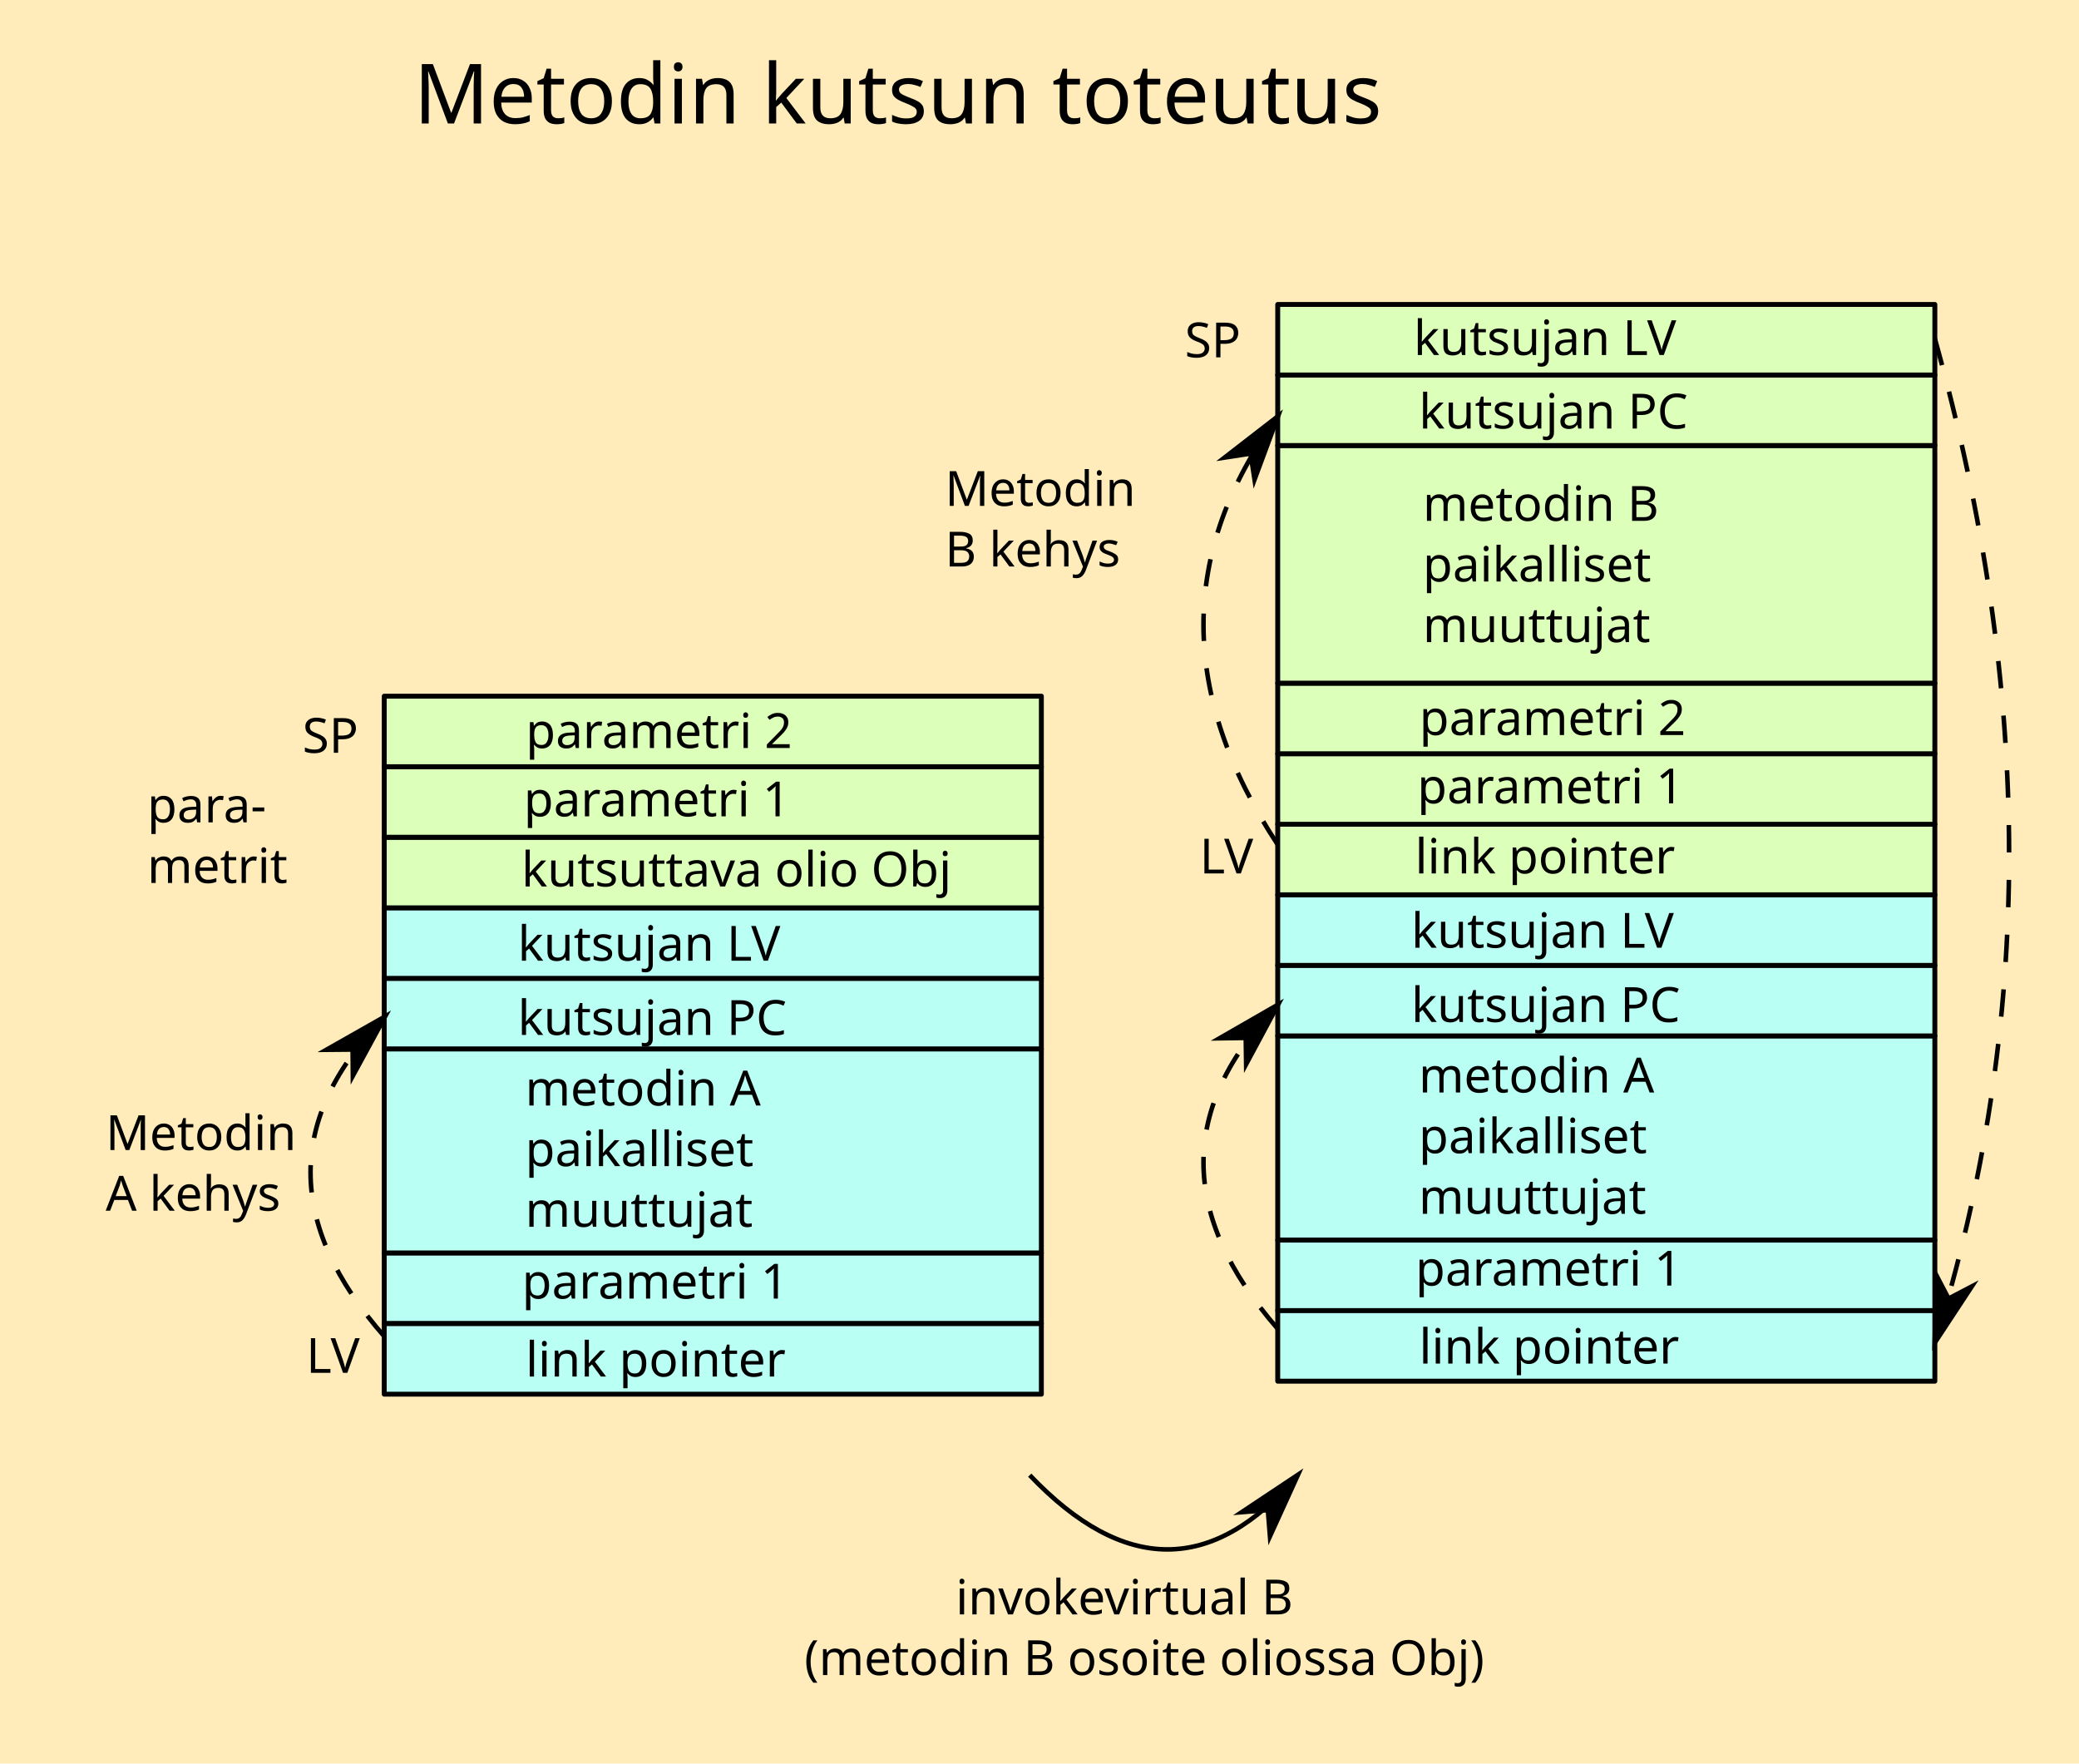
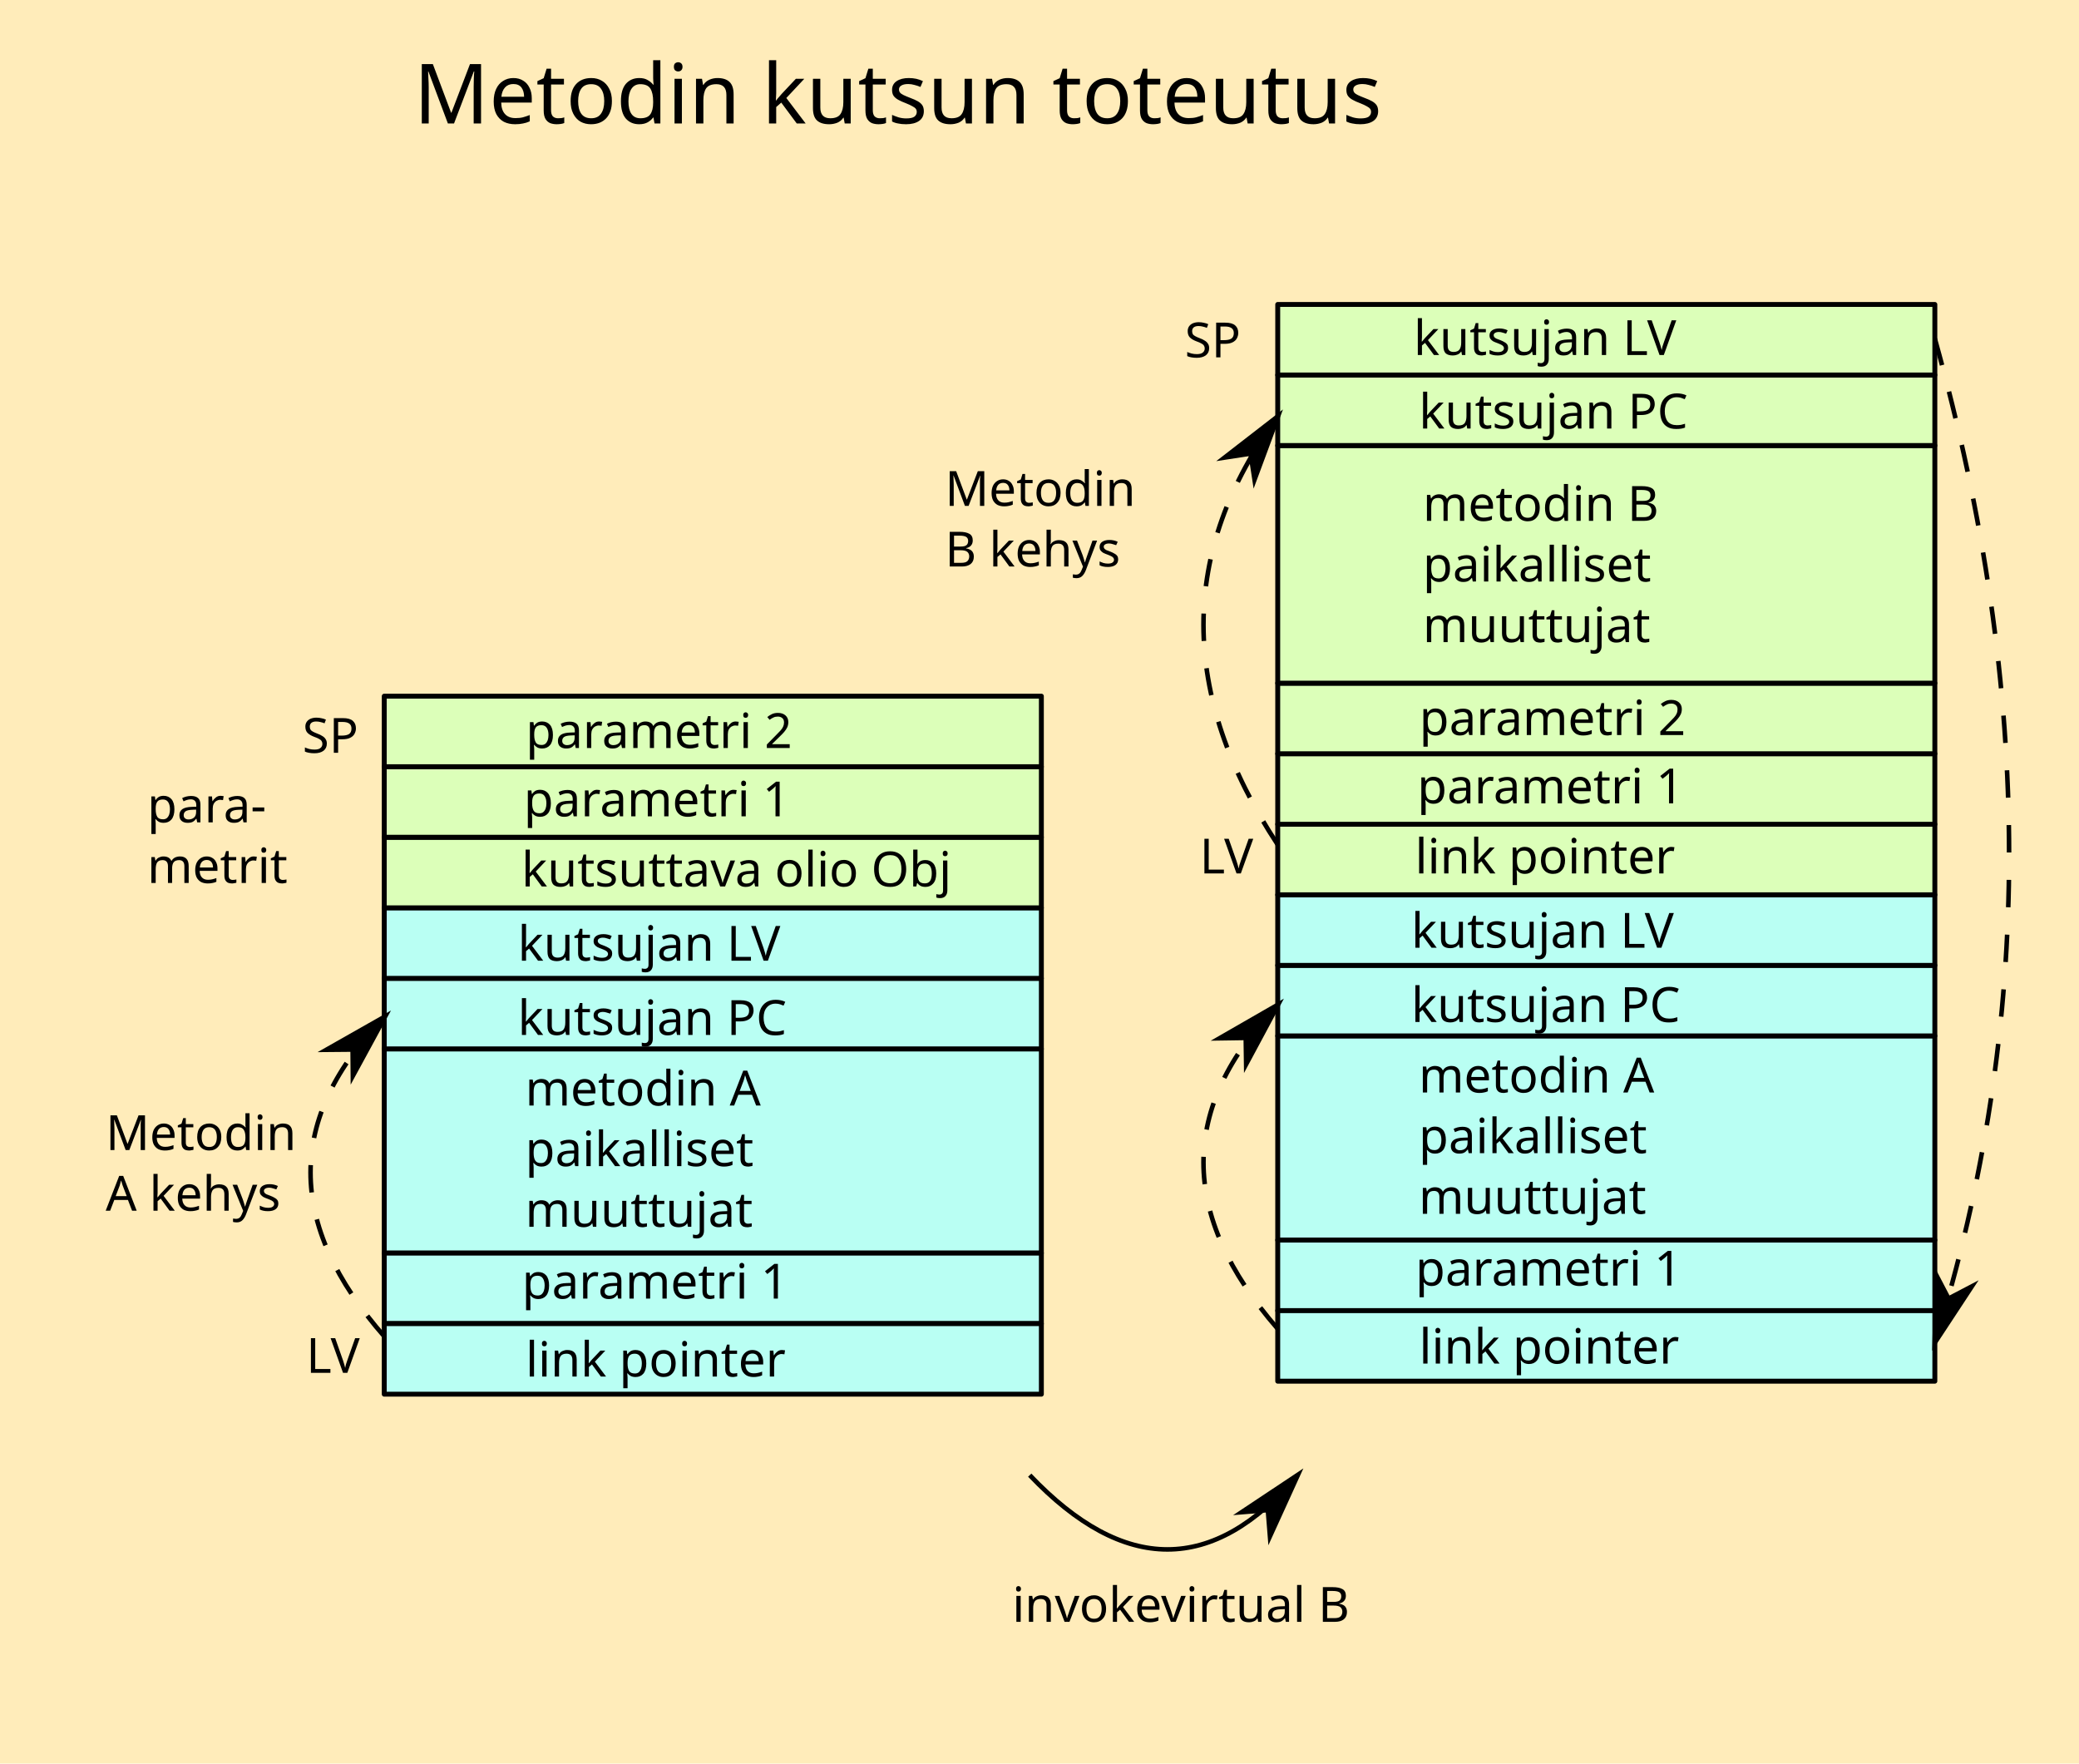
<svg xmlns="http://www.w3.org/2000/svg" id="svg970" version="1.1" viewBox="0 0 211.667 179.539" height="179.539mm" width="211.667mm">
  <defs id="defs964">
    <marker style="overflow:visible" id="marker7990-6" refX="0" refY="0" orient="auto">
      <path transform="matrix(-0.8,0,0,-0.8,-10,0)" style="fill:#000000;fill-opacity:1;fill-rule:evenodd;stroke:#000000;stroke-width:1pt;stroke-opacity:1" d="M 0,0 5,-5 -12.5,0 5,5 Z" id="path7988-7" />
    </marker>
    <marker style="overflow:visible" id="marker7990-6-9" refX="0" refY="0" orient="auto">
      <path transform="matrix(-0.8,0,0,-0.8,-10,0)" style="fill:#000000;fill-opacity:1;fill-rule:evenodd;stroke:#000000;stroke-width:1pt;stroke-opacity:1" d="M 0,0 5,-5 -12.5,0 5,5 Z" id="path7988-7-5" />
    </marker>
    <marker style="overflow:visible" id="marker7990-6-9-5" refX="0" refY="0" orient="auto">
      <path transform="matrix(-0.8,0,0,-0.8,-10,0)" style="fill:#000000;fill-opacity:1;fill-rule:evenodd;stroke:#000000;stroke-width:1pt;stroke-opacity:1" d="M 0,0 5,-5 -12.5,0 5,5 Z" id="path7988-7-5-4" />
    </marker>
    <marker style="overflow:visible" id="marker7990-6-2" refX="0" refY="0" orient="auto">
      <path transform="matrix(-0.8,0,0,-0.8,-10,0)" style="fill:#000000;fill-opacity:1;fill-rule:evenodd;stroke:#000000;stroke-width:1pt;stroke-opacity:1" d="M 0,0 5,-5 -12.5,0 5,5 Z" id="path7988-7-6" />
    </marker>
    <marker style="overflow:visible" id="marker7990-6-9-7" refX="0" refY="0" orient="auto">
      <path transform="matrix(-0.8,0,0,-0.8,-10,0)" style="fill:#000000;fill-opacity:1;fill-rule:evenodd;stroke:#000000;stroke-width:1pt;stroke-opacity:1" d="M 0,0 5,-5 -12.5,0 5,5 Z" id="path7988-7-5-8" />
    </marker>
  </defs>
  <g transform="translate(0.3779762,-53.96131)" id="layer1">
    <rect y="53.961" x="-0.378" height="179.539" width="211.667" id="rect4655" style="opacity:0.98;fill:#ffecb9;fill-opacity:1;stroke:none;stroke-width:0.465;stroke-linecap:round;stroke-linejoin:round;stroke-miterlimit:4;stroke-dasharray:2.79, 2.79;stroke-dashoffset:0;stroke-opacity:1" />
    <rect y="160.74" x="38.743" height="20.789" width="66.902" id="rect13466" style="opacity:1;fill:#b9fff3;fill-opacity:1;stroke:#000000;stroke-width:0.5;stroke-linecap:round;stroke-linejoin:round;stroke-miterlimit:4;stroke-dasharray:none;stroke-dashoffset:0;stroke-opacity:1" />
    <rect y="181.528" x="38.743" height="7.182" width="66.902" id="rect13466-7-8" style="opacity:1;fill:#b9fff3;fill-opacity:1;stroke:#000000;stroke-width:0.5;stroke-linecap:round;stroke-linejoin:round;stroke-miterlimit:4;stroke-dasharray:none;stroke-dashoffset:0;stroke-opacity:1" />
    <rect y="188.71" x="38.743" height="7.182" width="66.902" id="rect13466-7-9" style="opacity:1;fill:#b9fff3;fill-opacity:1;stroke:#000000;stroke-width:0.5;stroke-linecap:round;stroke-linejoin:round;stroke-miterlimit:4;stroke-dasharray:none;stroke-dashoffset:0;stroke-opacity:1" />
    <text id="text5433-7-7" y="66.531" x="41.74" style="font-style:normal;font-variant:normal;font-weight:normal;font-stretch:normal;font-size:8.467px;line-height:1.25;font-family:sans-serif;-inkscape-font-specification:'sans-serif, Normal';font-variant-ligatures:normal;font-variant-caps:normal;font-variant-numeric:normal;font-feature-settings:normal;text-align:start;letter-spacing:0px;word-spacing:0px;writing-mode:lr-tb;text-anchor:start;fill:#000000;fill-opacity:1;stroke:none;stroke-width:0.265" xml:space="preserve">
      <tspan y="66.531" x="41.74" id="tspan1578">Metodin kutsun toteutus</tspan>
    </text>
    <text id="text5433-7-6-54-5-1-7-8-6-2-4-8-9-56" y="194.095" x="53.132" style="font-style:normal;font-variant:normal;font-weight:normal;font-stretch:normal;font-size:4.939px;line-height:1.25;font-family:sans-serif;-inkscape-font-specification:'sans-serif, Normal';font-variant-ligatures:normal;font-variant-caps:normal;font-variant-numeric:normal;font-feature-settings:normal;text-align:start;letter-spacing:0px;word-spacing:0px;writing-mode:lr-tb;text-anchor:start;fill:#000000;fill-opacity:1;stroke:none;stroke-width:0.265" xml:space="preserve">
      <tspan y="194.095" x="53.132" id="tspan1580">link pointer</tspan>
    </text>
    <text id="text5433-7-6-54-5-1-7-8-6-2-4-8-9" y="186.158" x="52.76" style="font-style:normal;font-variant:normal;font-weight:normal;font-stretch:normal;font-size:4.939px;line-height:1.25;font-family:sans-serif;-inkscape-font-specification:'sans-serif, Normal';font-variant-ligatures:normal;font-variant-caps:normal;font-variant-numeric:normal;font-feature-settings:normal;text-align:start;letter-spacing:0px;word-spacing:0px;writing-mode:lr-tb;text-anchor:start;fill:#000000;fill-opacity:1;stroke:none;stroke-width:0.265" xml:space="preserve">
      <tspan y="186.158" x="52.76" id="tspan1582">parametri 1</tspan>
    </text>
    <text id="text5433-7-6-54-5-1-7-8-6-2-4-8-9-7-1" y="166.503" x="53.093" style="font-style:normal;font-variant:normal;font-weight:normal;font-stretch:normal;font-size:4.939px;line-height:1.25;font-family:sans-serif;-inkscape-font-specification:'sans-serif, Normal';font-variant-ligatures:normal;font-variant-caps:normal;font-variant-numeric:normal;font-feature-settings:normal;text-align:start;letter-spacing:0px;word-spacing:0px;writing-mode:lr-tb;text-anchor:start;fill:#000000;fill-opacity:1;stroke:none;stroke-width:0.265" xml:space="preserve">
      <tspan y="166.503" x="53.093" id="tspan1644">metodin A </tspan>
      <tspan y="172.676" x="53.093" id="tspan1646">paikalliset </tspan>
      <tspan y="178.85" x="53.093" id="tspan1648">muuttujat</tspan>
    </text>
    <rect y="153.558" x="38.743" height="7.182" width="66.902" id="rect13466-7-9-6" style="opacity:1;fill:#b9fff3;fill-opacity:1;stroke:#000000;stroke-width:0.5;stroke-linecap:round;stroke-linejoin:round;stroke-miterlimit:4;stroke-dasharray:none;stroke-dashoffset:0;stroke-opacity:1" />
    <rect y="146.376" x="38.743" height="7.182" width="66.902" id="rect13466-7-9-6-7" style="opacity:1;fill:#b9fff3;fill-opacity:1;stroke:#000000;stroke-width:0.5;stroke-linecap:round;stroke-linejoin:round;stroke-miterlimit:4;stroke-dasharray:none;stroke-dashoffset:0;stroke-opacity:1" />
    <text id="text5433-7-6-54-5-1-7-8-6-2-4-8-9-7-5" y="151.761" x="52.337" style="font-style:normal;font-variant:normal;font-weight:normal;font-stretch:normal;font-size:4.939px;line-height:1.25;font-family:sans-serif;-inkscape-font-specification:'sans-serif, Normal';font-variant-ligatures:normal;font-variant-caps:normal;font-variant-numeric:normal;font-feature-settings:normal;text-align:start;letter-spacing:0px;word-spacing:0px;writing-mode:lr-tb;text-anchor:start;fill:#000000;fill-opacity:1;stroke:none;stroke-width:0.265" xml:space="preserve">
      <tspan y="151.761" x="52.337" id="tspan1708">kutsujan LV</tspan>
    </text>
    <text id="text5433-7-6-54-5-1-7-8-6-2-4-8-9-7-3" y="159.321" x="52.337" style="font-style:normal;font-variant:normal;font-weight:normal;font-stretch:normal;font-size:4.939px;line-height:1.25;font-family:sans-serif;-inkscape-font-specification:'sans-serif, Normal';font-variant-ligatures:normal;font-variant-caps:normal;font-variant-numeric:normal;font-feature-settings:normal;text-align:start;letter-spacing:0px;word-spacing:0px;writing-mode:lr-tb;text-anchor:start;fill:#000000;fill-opacity:1;stroke:none;stroke-width:0.265" xml:space="preserve">
      <tspan y="159.321" x="52.337" id="tspan1706">kutsujan PC</tspan>
    </text>
    <text id="text5433-7-6-54-5-1-7-8-6-2-4-8-9-7-4" y="171.038" x="10.382" style="font-style:normal;font-variant:normal;font-weight:normal;font-stretch:normal;font-size:4.939px;line-height:1.25;font-family:sans-serif;-inkscape-font-specification:'sans-serif, Normal';font-variant-ligatures:normal;font-variant-caps:normal;font-variant-numeric:normal;font-feature-settings:normal;text-align:start;letter-spacing:0px;word-spacing:0px;writing-mode:lr-tb;text-anchor:start;fill:#000000;fill-opacity:1;stroke:none;stroke-width:0.265" xml:space="preserve">
      <tspan y="171.038" x="10.382" id="tspan2062">Metodin</tspan>
      <tspan y="177.212" x="10.382" id="tspan2064">A kehys</tspan>
    </text>
    <text id="text5433-7-6-54-5-1-7-8-6-2-4-8-9-7-2" y="193.717" x="30.792" style="font-style:normal;font-variant:normal;font-weight:normal;font-stretch:normal;font-size:4.939px;line-height:1.25;font-family:sans-serif;-inkscape-font-specification:'sans-serif, Normal';font-variant-ligatures:normal;font-variant-caps:normal;font-variant-numeric:normal;font-feature-settings:normal;text-align:start;letter-spacing:0px;word-spacing:0px;writing-mode:lr-tb;text-anchor:start;fill:#000000;fill-opacity:1;stroke:none;stroke-width:0.265" xml:space="preserve">
      <tspan y="193.717" x="30.792" id="tspan1752">LV</tspan>
    </text>
    <rect y="139.195" x="38.743" height="7.182" width="66.902" id="rect13466-7-9-4" style="opacity:1;fill:#dcffb9;fill-opacity:1;stroke:#000000;stroke-width:0.5;stroke-linecap:round;stroke-linejoin:round;stroke-miterlimit:4;stroke-dasharray:none;stroke-dashoffset:0;stroke-opacity:1" />
    <rect y="132.013" x="38.743" height="7.182" width="66.902" id="rect13466-7-9-4-2" style="opacity:1;fill:#dcffb9;fill-opacity:1;stroke:#000000;stroke-width:0.5;stroke-linecap:round;stroke-linejoin:round;stroke-miterlimit:4;stroke-dasharray:none;stroke-dashoffset:0;stroke-opacity:1" />
    <rect y="124.832" x="38.743" height="7.182" width="66.902" id="rect13466-7-9-4-2-9" style="opacity:1;fill:#dcffb9;fill-opacity:1;stroke:#000000;stroke-width:0.5;stroke-linecap:round;stroke-linejoin:round;stroke-miterlimit:4;stroke-dasharray:none;stroke-dashoffset:0;stroke-opacity:1" />
    <text id="text5433-7-6-54-5-1-7-8-6-2-4-8-9-7-49" y="144.202" x="52.715" style="font-style:normal;font-variant:normal;font-weight:normal;font-stretch:normal;font-size:4.939px;line-height:1.25;font-family:sans-serif;-inkscape-font-specification:'sans-serif, Normal';font-variant-ligatures:normal;font-variant-caps:normal;font-variant-numeric:normal;font-feature-settings:normal;text-align:start;letter-spacing:0px;word-spacing:0px;writing-mode:lr-tb;text-anchor:start;fill:#000000;fill-opacity:1;stroke:none;stroke-width:0.265" xml:space="preserve">
      <tspan y="144.202" x="52.715" id="tspan3766">kutsuttava olio Obj</tspan>
    </text>
    <text id="text5433-7-6-54-5-1-7-8-6-2-4-8-9-7-49-1" y="137.065" x="52.943" style="font-style:normal;font-variant:normal;font-weight:normal;font-stretch:normal;font-size:4.939px;line-height:1.25;font-family:sans-serif;-inkscape-font-specification:'sans-serif, Normal';font-variant-ligatures:normal;font-variant-caps:normal;font-variant-numeric:normal;font-feature-settings:normal;text-align:start;letter-spacing:0px;word-spacing:0px;writing-mode:lr-tb;text-anchor:start;fill:#000000;fill-opacity:1;stroke:none;stroke-width:0.265" xml:space="preserve">
      <tspan y="137.065" x="52.943" id="tspan1858">parametri 1</tspan>
    </text>
    <text id="text5433-7-6-54-5-1-7-8-6-2-4-8-9-7-49-1-4" y="130.111" x="53.153" style="font-style:normal;font-variant:normal;font-weight:normal;font-stretch:normal;font-size:4.939px;line-height:1.25;font-family:sans-serif;-inkscape-font-specification:'sans-serif, Normal';font-variant-ligatures:normal;font-variant-caps:normal;font-variant-numeric:normal;font-feature-settings:normal;text-align:start;letter-spacing:0px;word-spacing:0px;writing-mode:lr-tb;text-anchor:start;fill:#000000;fill-opacity:1;stroke:none;stroke-width:0.265" xml:space="preserve">
      <tspan y="130.111" x="53.153" id="tspan1878">parametri 2</tspan>
    </text>
    <text id="text5433-7-6-54-5-1-7-8-6-2-4-8-9-7-4-5" y="137.677" x="14.615" style="font-style:normal;font-variant:normal;font-weight:normal;font-stretch:normal;font-size:4.939px;line-height:1.25;font-family:sans-serif;-inkscape-font-specification:'sans-serif, Normal';font-variant-ligatures:normal;font-variant-caps:normal;font-variant-numeric:normal;font-feature-settings:normal;text-align:start;letter-spacing:0px;word-spacing:0px;writing-mode:lr-tb;text-anchor:start;fill:#000000;fill-opacity:1;stroke:none;stroke-width:0.265" xml:space="preserve">
      <tspan y="137.677" x="14.615" id="tspan2066">para-</tspan>
      <tspan y="143.85" x="14.615" id="tspan2068">metrit</tspan>
    </text>
    <text id="text5433-7-6-54-5-1-7-8-6-2-4-8-9-7-0" y="130.595" x="30.414" style="font-style:normal;font-variant:normal;font-weight:normal;font-stretch:normal;font-size:4.939px;line-height:1.25;font-family:sans-serif;-inkscape-font-specification:'sans-serif, Normal';font-variant-ligatures:normal;font-variant-caps:normal;font-variant-numeric:normal;font-feature-settings:normal;text-align:start;letter-spacing:0px;word-spacing:0px;writing-mode:lr-tb;text-anchor:start;fill:#000000;fill-opacity:1;stroke:none;stroke-width:0.265" xml:space="preserve">
      <tspan y="130.595" x="30.414" id="tspan1921">SP</tspan>
    </text>
    <rect y="159.417" x="129.71" height="20.789" width="66.902" id="rect13466-4" style="opacity:1;fill:#b9fff3;fill-opacity:1;stroke:#000000;stroke-width:0.5;stroke-linecap:round;stroke-linejoin:round;stroke-miterlimit:4;stroke-dasharray:none;stroke-dashoffset:0;stroke-opacity:1" />
    <rect y="180.205" x="129.71" height="7.182" width="66.902" id="rect13466-7-8-6" style="opacity:1;fill:#b9fff3;fill-opacity:1;stroke:#000000;stroke-width:0.5;stroke-linecap:round;stroke-linejoin:round;stroke-miterlimit:4;stroke-dasharray:none;stroke-dashoffset:0;stroke-opacity:1" />
    <rect y="187.387" x="129.71" height="7.182" width="66.902" id="rect13466-7-9-60" style="opacity:1;fill:#b9fff3;fill-opacity:1;stroke:#000000;stroke-width:0.5;stroke-linecap:round;stroke-linejoin:round;stroke-miterlimit:4;stroke-dasharray:none;stroke-dashoffset:0;stroke-opacity:1" />
    <text id="text5433-7-6-54-5-1-7-8-6-2-4-8-9-56-6" y="192.772" x="144.1" style="font-style:normal;font-variant:normal;font-weight:normal;font-stretch:normal;font-size:4.939px;line-height:1.25;font-family:sans-serif;-inkscape-font-specification:'sans-serif, Normal';font-variant-ligatures:normal;font-variant-caps:normal;font-variant-numeric:normal;font-feature-settings:normal;text-align:start;letter-spacing:0px;word-spacing:0px;writing-mode:lr-tb;text-anchor:start;fill:#000000;fill-opacity:1;stroke:none;stroke-width:0.265" xml:space="preserve">
      <tspan y="192.772" x="144.1" id="tspan1580-7" style="stroke-width:0.265">link pointer</tspan>
    </text>
    <text id="text5433-7-6-54-5-1-7-8-6-2-4-8-9-8" y="184.836" x="143.728" style="font-style:normal;font-variant:normal;font-weight:normal;font-stretch:normal;font-size:4.939px;line-height:1.25;font-family:sans-serif;-inkscape-font-specification:'sans-serif, Normal';font-variant-ligatures:normal;font-variant-caps:normal;font-variant-numeric:normal;font-feature-settings:normal;text-align:start;letter-spacing:0px;word-spacing:0px;writing-mode:lr-tb;text-anchor:start;fill:#000000;fill-opacity:1;stroke:none;stroke-width:0.265" xml:space="preserve">
      <tspan y="184.836" x="143.728" id="tspan1582-4" style="stroke-width:0.265">parametri 1</tspan>
    </text>
    <text id="text5433-7-6-54-5-1-7-8-6-2-4-8-9-7-1-1" y="165.18" x="144.061" style="font-style:normal;font-variant:normal;font-weight:normal;font-stretch:normal;font-size:4.939px;line-height:1.25;font-family:sans-serif;-inkscape-font-specification:'sans-serif, Normal';font-variant-ligatures:normal;font-variant-caps:normal;font-variant-numeric:normal;font-feature-settings:normal;text-align:start;letter-spacing:0px;word-spacing:0px;writing-mode:lr-tb;text-anchor:start;fill:#000000;fill-opacity:1;stroke:none;stroke-width:0.265" xml:space="preserve">
      <tspan y="165.18" x="144.061" id="tspan1644-5" style="stroke-width:0.265">metodin A </tspan>
      <tspan y="171.353" x="144.061" id="tspan1646-8" style="stroke-width:0.265">paikalliset </tspan>
      <tspan y="177.527" x="144.061" id="tspan1648-7" style="stroke-width:0.265">muuttujat</tspan>
    </text>
    <rect y="152.235" x="129.71" height="7.182" width="66.902" id="rect13466-7-9-6-5" style="opacity:1;fill:#b9fff3;fill-opacity:1;stroke:#000000;stroke-width:0.5;stroke-linecap:round;stroke-linejoin:round;stroke-miterlimit:4;stroke-dasharray:none;stroke-dashoffset:0;stroke-opacity:1" />
    <rect y="145.054" x="129.71" height="7.182" width="66.902" id="rect13466-7-9-6-7-9" style="opacity:1;fill:#b9fff3;fill-opacity:1;stroke:#000000;stroke-width:0.5;stroke-linecap:round;stroke-linejoin:round;stroke-miterlimit:4;stroke-dasharray:none;stroke-dashoffset:0;stroke-opacity:1" />
    <text id="text5433-7-6-54-5-1-7-8-6-2-4-8-9-7-5-0" y="150.439" x="143.305" style="font-style:normal;font-variant:normal;font-weight:normal;font-stretch:normal;font-size:4.939px;line-height:1.25;font-family:sans-serif;-inkscape-font-specification:'sans-serif, Normal';font-variant-ligatures:normal;font-variant-caps:normal;font-variant-numeric:normal;font-feature-settings:normal;text-align:start;letter-spacing:0px;word-spacing:0px;writing-mode:lr-tb;text-anchor:start;fill:#000000;fill-opacity:1;stroke:none;stroke-width:0.265" xml:space="preserve">
      <tspan y="150.439" x="143.305" id="tspan1708-5" style="stroke-width:0.265">kutsujan LV</tspan>
    </text>
    <text id="text5433-7-6-54-5-1-7-8-6-2-4-8-9-7-3-0" y="157.998" x="143.305" style="font-style:normal;font-variant:normal;font-weight:normal;font-stretch:normal;font-size:4.939px;line-height:1.25;font-family:sans-serif;-inkscape-font-specification:'sans-serif, Normal';font-variant-ligatures:normal;font-variant-caps:normal;font-variant-numeric:normal;font-feature-settings:normal;text-align:start;letter-spacing:0px;word-spacing:0px;writing-mode:lr-tb;text-anchor:start;fill:#000000;fill-opacity:1;stroke:none;stroke-width:0.265" xml:space="preserve">
      <tspan y="157.998" x="143.305" id="tspan1706-3" style="stroke-width:0.265">kutsujan PC</tspan>
    </text>
    <text id="text5433-7-6-54-5-1-7-8-6-2-4-8-9-7-4-7" y="105.459" x="95.831" style="font-style:normal;font-variant:normal;font-weight:normal;font-stretch:normal;font-size:4.939px;line-height:1.25;font-family:sans-serif;-inkscape-font-specification:'sans-serif, Normal';font-variant-ligatures:normal;font-variant-caps:normal;font-variant-numeric:normal;font-feature-settings:normal;text-align:start;letter-spacing:0px;word-spacing:0px;writing-mode:lr-tb;text-anchor:start;fill:#000000;fill-opacity:1;stroke:none;stroke-width:0.265" xml:space="preserve">
      <tspan y="105.459" x="95.831" id="tspan3237">Metodin </tspan>
      <tspan y="111.633" x="95.831" id="tspan3239">B kehys</tspan>
    </text>
    <text id="text5433-7-6-54-5-1-7-8-6-2-4-8-9-7-2-5" y="142.879" x="121.76" style="font-style:normal;font-variant:normal;font-weight:normal;font-stretch:normal;font-size:4.939px;line-height:1.25;font-family:sans-serif;-inkscape-font-specification:'sans-serif, Normal';font-variant-ligatures:normal;font-variant-caps:normal;font-variant-numeric:normal;font-feature-settings:normal;text-align:start;letter-spacing:0px;word-spacing:0px;writing-mode:lr-tb;text-anchor:start;fill:#000000;fill-opacity:1;stroke:none;stroke-width:0.265" xml:space="preserve">
      <tspan y="142.879" x="121.76" id="tspan1752-3" style="stroke-width:0.265">LV</tspan>
    </text>
    <rect y="137.872" x="129.71" height="7.182" width="66.902" id="rect13466-7-9-4-8" style="opacity:1;fill:#dcffb9;fill-opacity:1;stroke:#000000;stroke-width:0.5;stroke-linecap:round;stroke-linejoin:round;stroke-miterlimit:4;stroke-dasharray:none;stroke-dashoffset:0;stroke-opacity:1" />
    <rect y="130.69" x="129.71" height="7.182" width="66.902" id="rect13466-7-9-4-2-6" style="opacity:1;fill:#dcffb9;fill-opacity:1;stroke:#000000;stroke-width:0.5;stroke-linecap:round;stroke-linejoin:round;stroke-miterlimit:4;stroke-dasharray:none;stroke-dashoffset:0;stroke-opacity:1" />
    <rect y="123.509" x="129.71" height="7.182" width="66.902" id="rect13466-7-9-4-2-9-3" style="opacity:1;fill:#dcffb9;fill-opacity:1;stroke:#000000;stroke-width:0.5;stroke-linecap:round;stroke-linejoin:round;stroke-miterlimit:4;stroke-dasharray:none;stroke-dashoffset:0;stroke-opacity:1" />
    <text id="text5433-7-6-54-5-1-7-8-6-2-4-8-9-7-49-7" y="142.879" x="143.683" style="font-style:normal;font-variant:normal;font-weight:normal;font-stretch:normal;font-size:4.939px;line-height:1.25;font-family:sans-serif;-inkscape-font-specification:'sans-serif, Normal';font-variant-ligatures:normal;font-variant-caps:normal;font-variant-numeric:normal;font-feature-settings:normal;text-align:start;letter-spacing:0px;word-spacing:0px;writing-mode:lr-tb;text-anchor:start;fill:#000000;fill-opacity:1;stroke:none;stroke-width:0.265" xml:space="preserve">
      <tspan y="142.879" x="143.683" id="tspan2074">link pointer</tspan>
    </text>
    <text id="text5433-7-6-54-5-1-7-8-6-2-4-8-9-7-49-1-7" y="135.742" x="143.911" style="font-style:normal;font-variant:normal;font-weight:normal;font-stretch:normal;font-size:4.939px;line-height:1.25;font-family:sans-serif;-inkscape-font-specification:'sans-serif, Normal';font-variant-ligatures:normal;font-variant-caps:normal;font-variant-numeric:normal;font-feature-settings:normal;text-align:start;letter-spacing:0px;word-spacing:0px;writing-mode:lr-tb;text-anchor:start;fill:#000000;fill-opacity:1;stroke:none;stroke-width:0.265" xml:space="preserve">
      <tspan y="135.742" x="143.911" id="tspan1858-7" style="stroke-width:0.265">parametri 1</tspan>
    </text>
    <text id="text5433-7-6-54-5-1-7-8-6-2-4-8-9-7-49-1-4-1" y="128.788" x="144.121" style="font-style:normal;font-variant:normal;font-weight:normal;font-stretch:normal;font-size:4.939px;line-height:1.25;font-family:sans-serif;-inkscape-font-specification:'sans-serif, Normal';font-variant-ligatures:normal;font-variant-caps:normal;font-variant-numeric:normal;font-feature-settings:normal;text-align:start;letter-spacing:0px;word-spacing:0px;writing-mode:lr-tb;text-anchor:start;fill:#000000;fill-opacity:1;stroke:none;stroke-width:0.265" xml:space="preserve">
      <tspan y="128.788" x="144.121" id="tspan1878-2" style="stroke-width:0.265">parametri 2</tspan>
    </text>
    <text id="text5433-7-6-54-5-1-7-8-6-2-4-8-9-7-0-9" y="90.34" x="120.248" style="font-style:normal;font-variant:normal;font-weight:normal;font-stretch:normal;font-size:4.939px;line-height:1.25;font-family:sans-serif;-inkscape-font-specification:'sans-serif, Normal';font-variant-ligatures:normal;font-variant-caps:normal;font-variant-numeric:normal;font-feature-settings:normal;text-align:start;letter-spacing:0px;word-spacing:0px;writing-mode:lr-tb;text-anchor:start;fill:#000000;fill-opacity:1;stroke:none;stroke-width:0.265" xml:space="preserve">
      <tspan y="90.34" x="120.248" id="tspan1921-0" style="stroke-width:0.265">SP</tspan>
    </text>
    <path id="path6514-8" d="m 38.798,190.066 c -10.079,-11.466 -10.079,-22.33 0,-32.592" style="fill:none;stroke:#000000;stroke-width:0.465;stroke-linecap:butt;stroke-linejoin:miter;stroke-miterlimit:4;stroke-dasharray:2.79, 2.79;stroke-dashoffset:0;stroke-opacity:1;marker-end:url(#marker7990-6)" />
    <path id="path6514-8-7" d="m 129.71,189.241 c -10.079,-11.599 -10.079,-22.59 0,-32.971" style="fill:none;stroke:#000000;stroke-width:0.465;stroke-linecap:butt;stroke-linejoin:miter;stroke-miterlimit:4;stroke-dasharray:2.79, 2.79;stroke-dashoffset:0;stroke-opacity:1;marker-end:url(#marker7990-6-9)" />
    <rect y="99.318" x="129.71" height="24.19" width="66.902" id="rect13466-7-9-4-2-9-3-5" style="opacity:1;fill:#dcffb9;fill-opacity:1;stroke:#000000;stroke-width:0.5;stroke-linecap:round;stroke-linejoin:round;stroke-miterlimit:4;stroke-dasharray:none;stroke-dashoffset:0;stroke-opacity:1" />
    <text id="text5433-7-6-54-5-1-7-8-6-2-4-8-9-7-1-1-9" y="106.984" x="144.481" style="font-style:normal;font-variant:normal;font-weight:normal;font-stretch:normal;font-size:4.939px;line-height:1.25;font-family:sans-serif;-inkscape-font-specification:'sans-serif, Normal';font-variant-ligatures:normal;font-variant-caps:normal;font-variant-numeric:normal;font-feature-settings:normal;text-align:start;letter-spacing:0px;word-spacing:0px;writing-mode:lr-tb;text-anchor:start;fill:#000000;fill-opacity:1;stroke:none;stroke-width:0.265" xml:space="preserve">
      <tspan y="106.984" x="144.481" id="tspan2979">metodin B</tspan>
      <tspan y="113.158" x="144.481" id="tspan2981">paikalliset </tspan>
      <tspan y="119.331" x="144.481" id="tspan2983">muuttujat</tspan>
    </text>
    <rect y="92.137" x="129.71" height="7.182" width="66.902" id="rect13466-7-9-4-2-9-3-0" style="opacity:1;fill:#dcffb9;fill-opacity:1;stroke:#000000;stroke-width:0.5;stroke-linecap:round;stroke-linejoin:round;stroke-miterlimit:4;stroke-dasharray:none;stroke-dashoffset:0;stroke-opacity:1" />
    <rect y="84.955" x="129.71" height="7.182" width="66.902" id="rect13466-7-9-4-2-9-3-7" style="opacity:1;fill:#dcffb9;fill-opacity:1;stroke:#000000;stroke-width:0.5;stroke-linecap:round;stroke-linejoin:round;stroke-miterlimit:4;stroke-dasharray:none;stroke-dashoffset:0;stroke-opacity:1" />
    <text id="text5433-7-6-54-5-1-7-8-6-2-4-8-9-7-3-0-8" y="97.585" x="144.087" style="font-style:normal;font-variant:normal;font-weight:normal;font-stretch:normal;font-size:4.939px;line-height:1.25;font-family:sans-serif;-inkscape-font-specification:'sans-serif, Normal';font-variant-ligatures:normal;font-variant-caps:normal;font-variant-numeric:normal;font-feature-settings:normal;text-align:start;letter-spacing:0px;word-spacing:0px;writing-mode:lr-tb;text-anchor:start;fill:#000000;fill-opacity:1;stroke:none;stroke-width:0.265" xml:space="preserve">
      <tspan y="97.585" x="144.087" id="tspan1706-3-6" style="stroke-width:0.265">kutsujan PC</tspan>
    </text>
    <text id="text5433-7-6-54-5-1-7-8-6-2-4-8-9-7-5-0-6" y="90.101" x="143.549" style="font-style:normal;font-variant:normal;font-weight:normal;font-stretch:normal;font-size:4.939px;line-height:1.25;font-family:sans-serif;-inkscape-font-specification:'sans-serif, Normal';font-variant-ligatures:normal;font-variant-caps:normal;font-variant-numeric:normal;font-feature-settings:normal;text-align:start;letter-spacing:0px;word-spacing:0px;writing-mode:lr-tb;text-anchor:start;fill:#000000;fill-opacity:1;stroke:none;stroke-width:0.265" xml:space="preserve">
      <tspan y="90.101" x="143.549" id="tspan1708-5-4" style="stroke-width:0.265">kutsujan LV</tspan>
    </text>
    <path id="path6514-8-7-9" d="m 129.71,139.95 c -10.079,-15.332 -10.079,-29.858 0,-43.579" style="fill:none;stroke:#000000;stroke-width:0.465;stroke-linecap:butt;stroke-linejoin:miter;stroke-miterlimit:4;stroke-dasharray:2.79, 2.79;stroke-dashoffset:0;stroke-opacity:1;marker-end:url(#marker7990-6-9-5)" />
-     <text id="text5433-7-6-54-5-1-7-8-6-2-4-8-9-75-5-7" y="218.309" x="81.512" style="font-style:normal;font-variant:normal;font-weight:normal;font-stretch:normal;font-size:4.939px;line-height:1.25;font-family:sans-serif;-inkscape-font-specification:'sans-serif, Normal';font-variant-ligatures:normal;font-variant-caps:normal;font-variant-numeric:normal;font-feature-settings:normal;text-align:start;letter-spacing:0px;word-spacing:0px;writing-mode:lr-tb;text-anchor:start;fill:#000000;fill-opacity:1;stroke:none;stroke-width:0.265" xml:space="preserve">
-       <tspan y="218.309" x="81.512" id="tspan3774">            invokevirtual B</tspan>
-       <tspan y="224.482" x="81.512" id="tspan3776">(metodin B osoite oliossa Obj)</tspan>
+     <text id="text5433-7-6-54-5-1-7-8-6-2-4-8-9-75-5-7" y="219.065" x="102.679" style="font-style:normal;font-variant:normal;font-weight:normal;font-stretch:normal;font-size:4.939px;line-height:1.25;font-family:sans-serif;-inkscape-font-specification:'sans-serif, Normal';font-variant-ligatures:normal;font-variant-caps:normal;font-variant-numeric:normal;font-feature-settings:normal;text-align:start;letter-spacing:0px;word-spacing:0px;writing-mode:lr-tb;text-anchor:start;fill:#000000;fill-opacity:1;stroke:none;stroke-width:0.265" xml:space="preserve">
+       <tspan y="219.065" x="102.679" id="tspan945">invokevirtual B</tspan>
    </text>
    <path id="path6514-8-5" d="m 104.46,204.135 c 9.596,10.079 18.688,10.079 27.276,0" style="fill:none;stroke:#000000;stroke-width:0.465;stroke-linecap:butt;stroke-linejoin:miter;stroke-miterlimit:4;stroke-dasharray:none;stroke-opacity:1;marker-end:url(#marker7990-6-2)" />
    <path id="path6514-8-7-1" d="m 196.612,88.441 c 10.079,35.946 10.079,70.005 0,102.176" style="fill:none;stroke:#000000;stroke-width:0.465;stroke-linecap:butt;stroke-linejoin:miter;stroke-miterlimit:4;stroke-dasharray:2.79, 2.79;stroke-dashoffset:0;stroke-opacity:1;marker-end:url(#marker7990-6-9-7)" />
  </g>
</svg>
